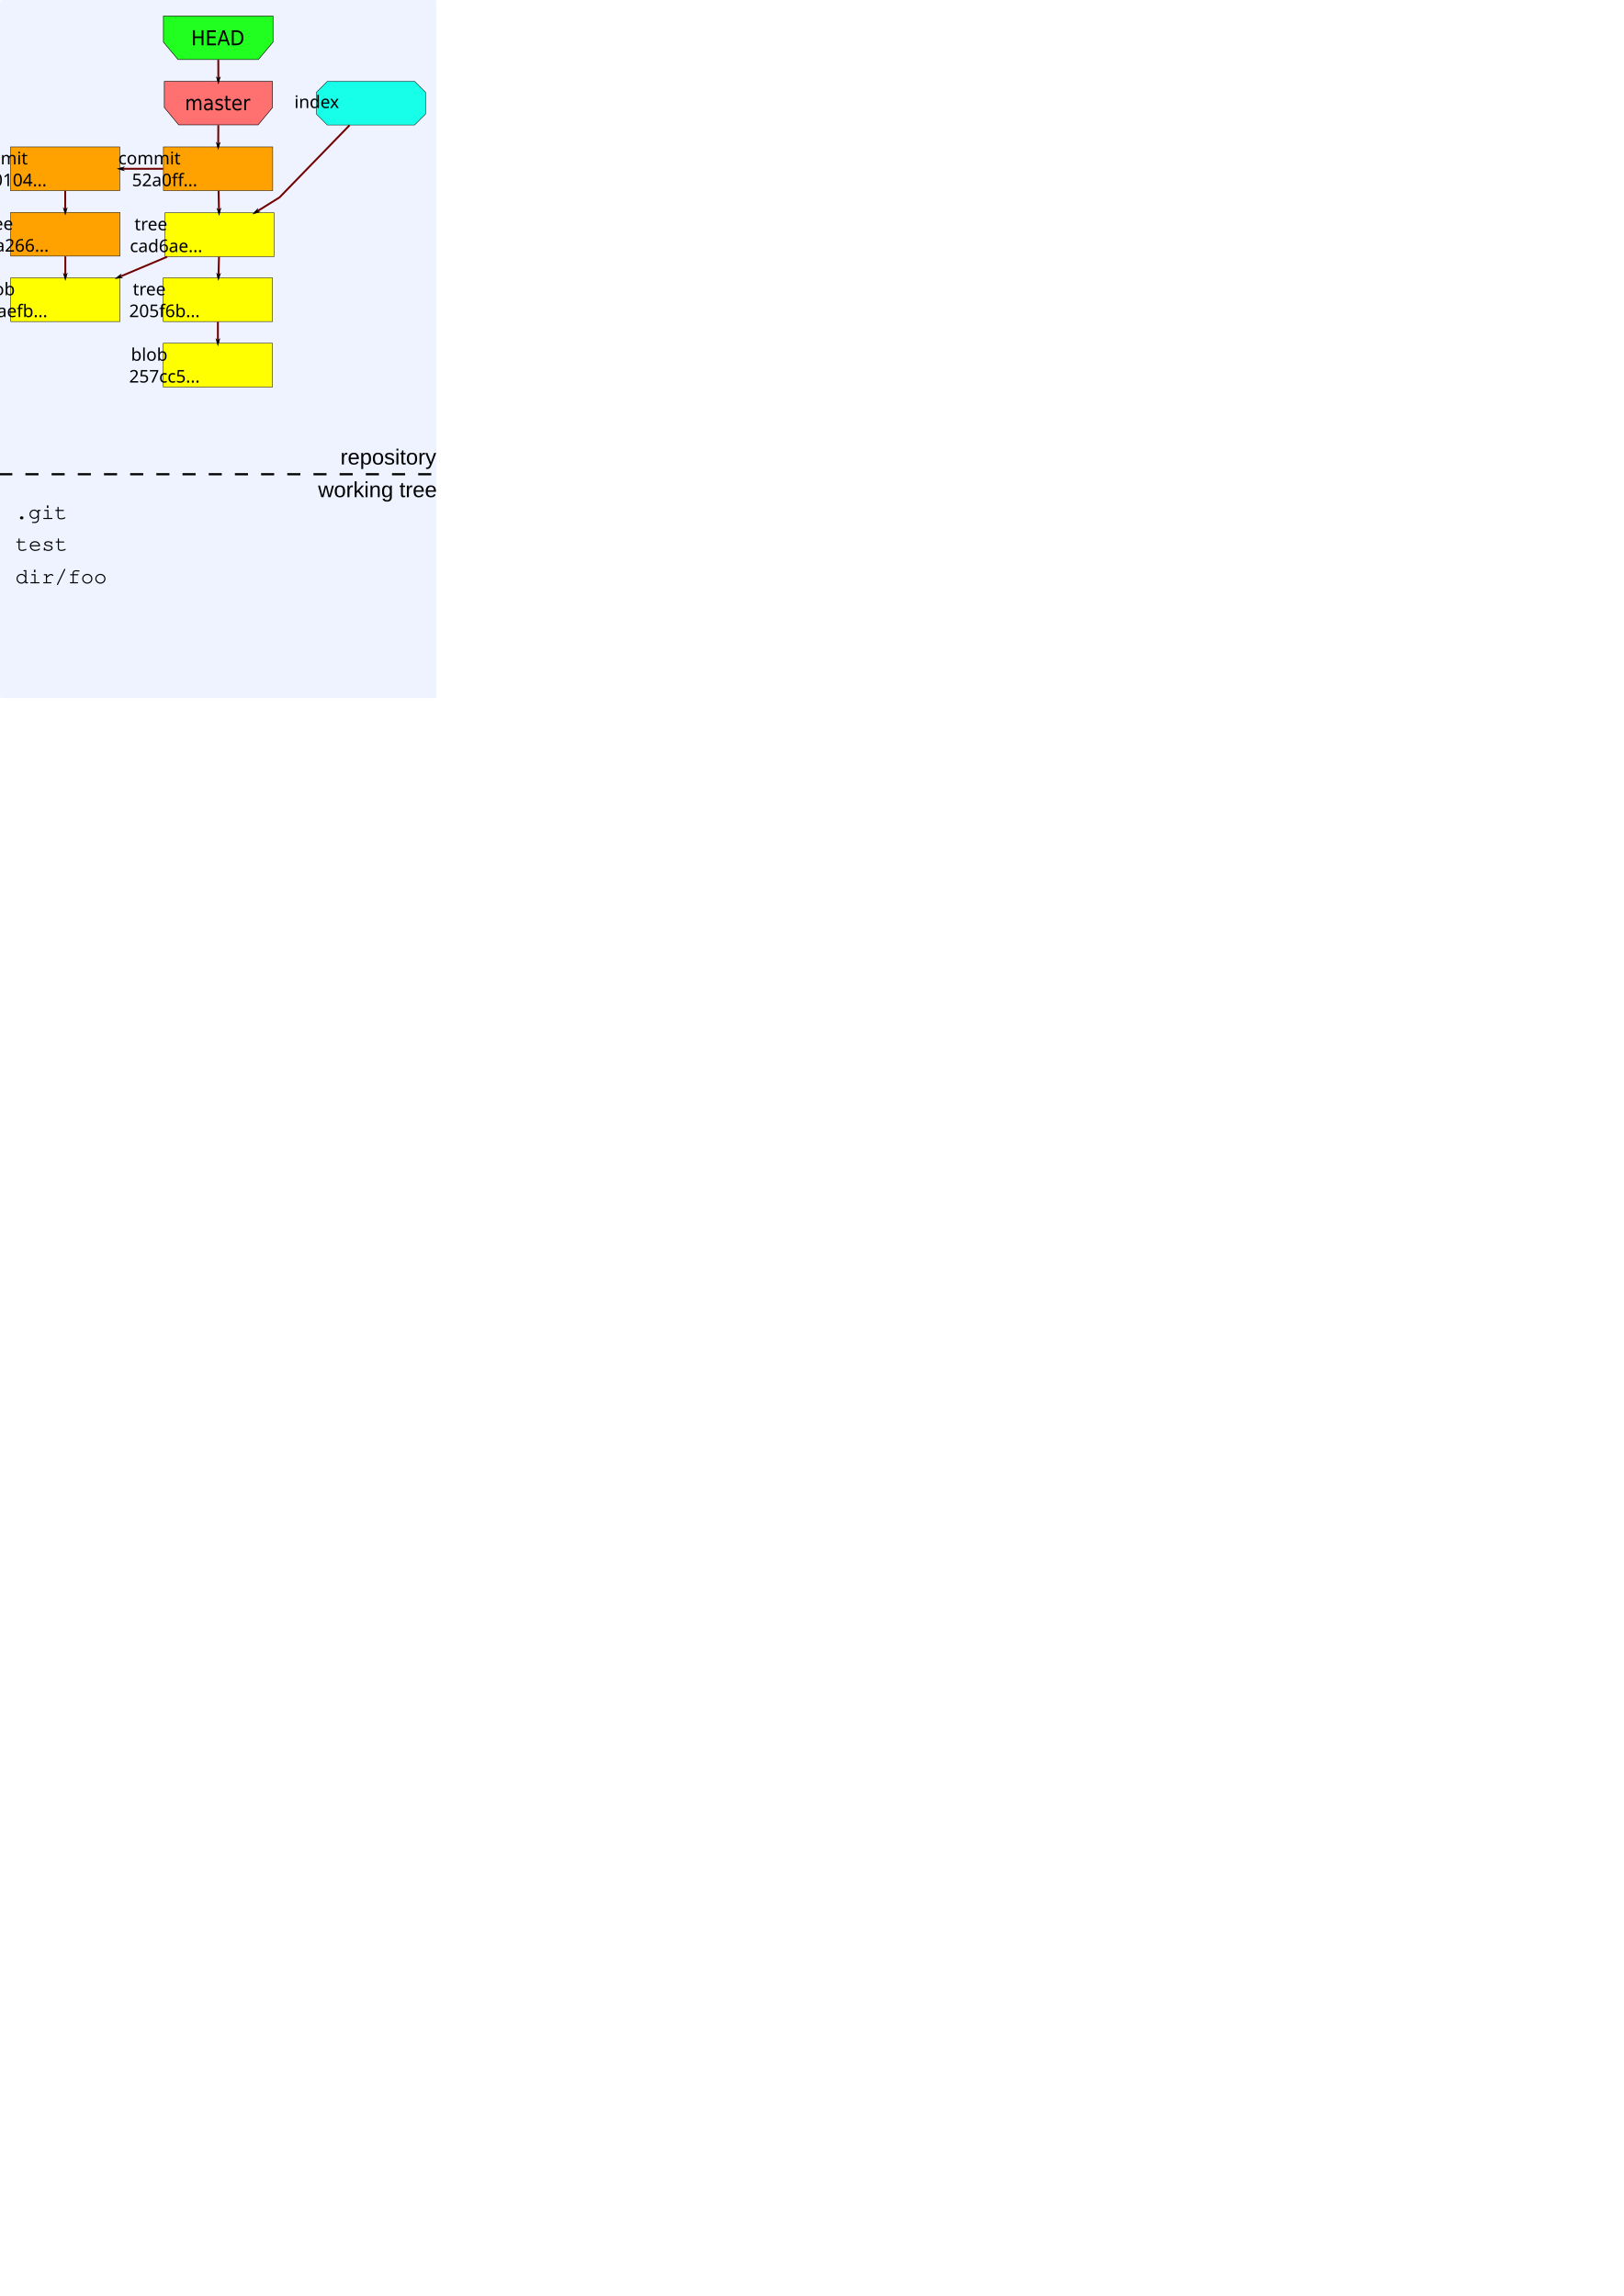
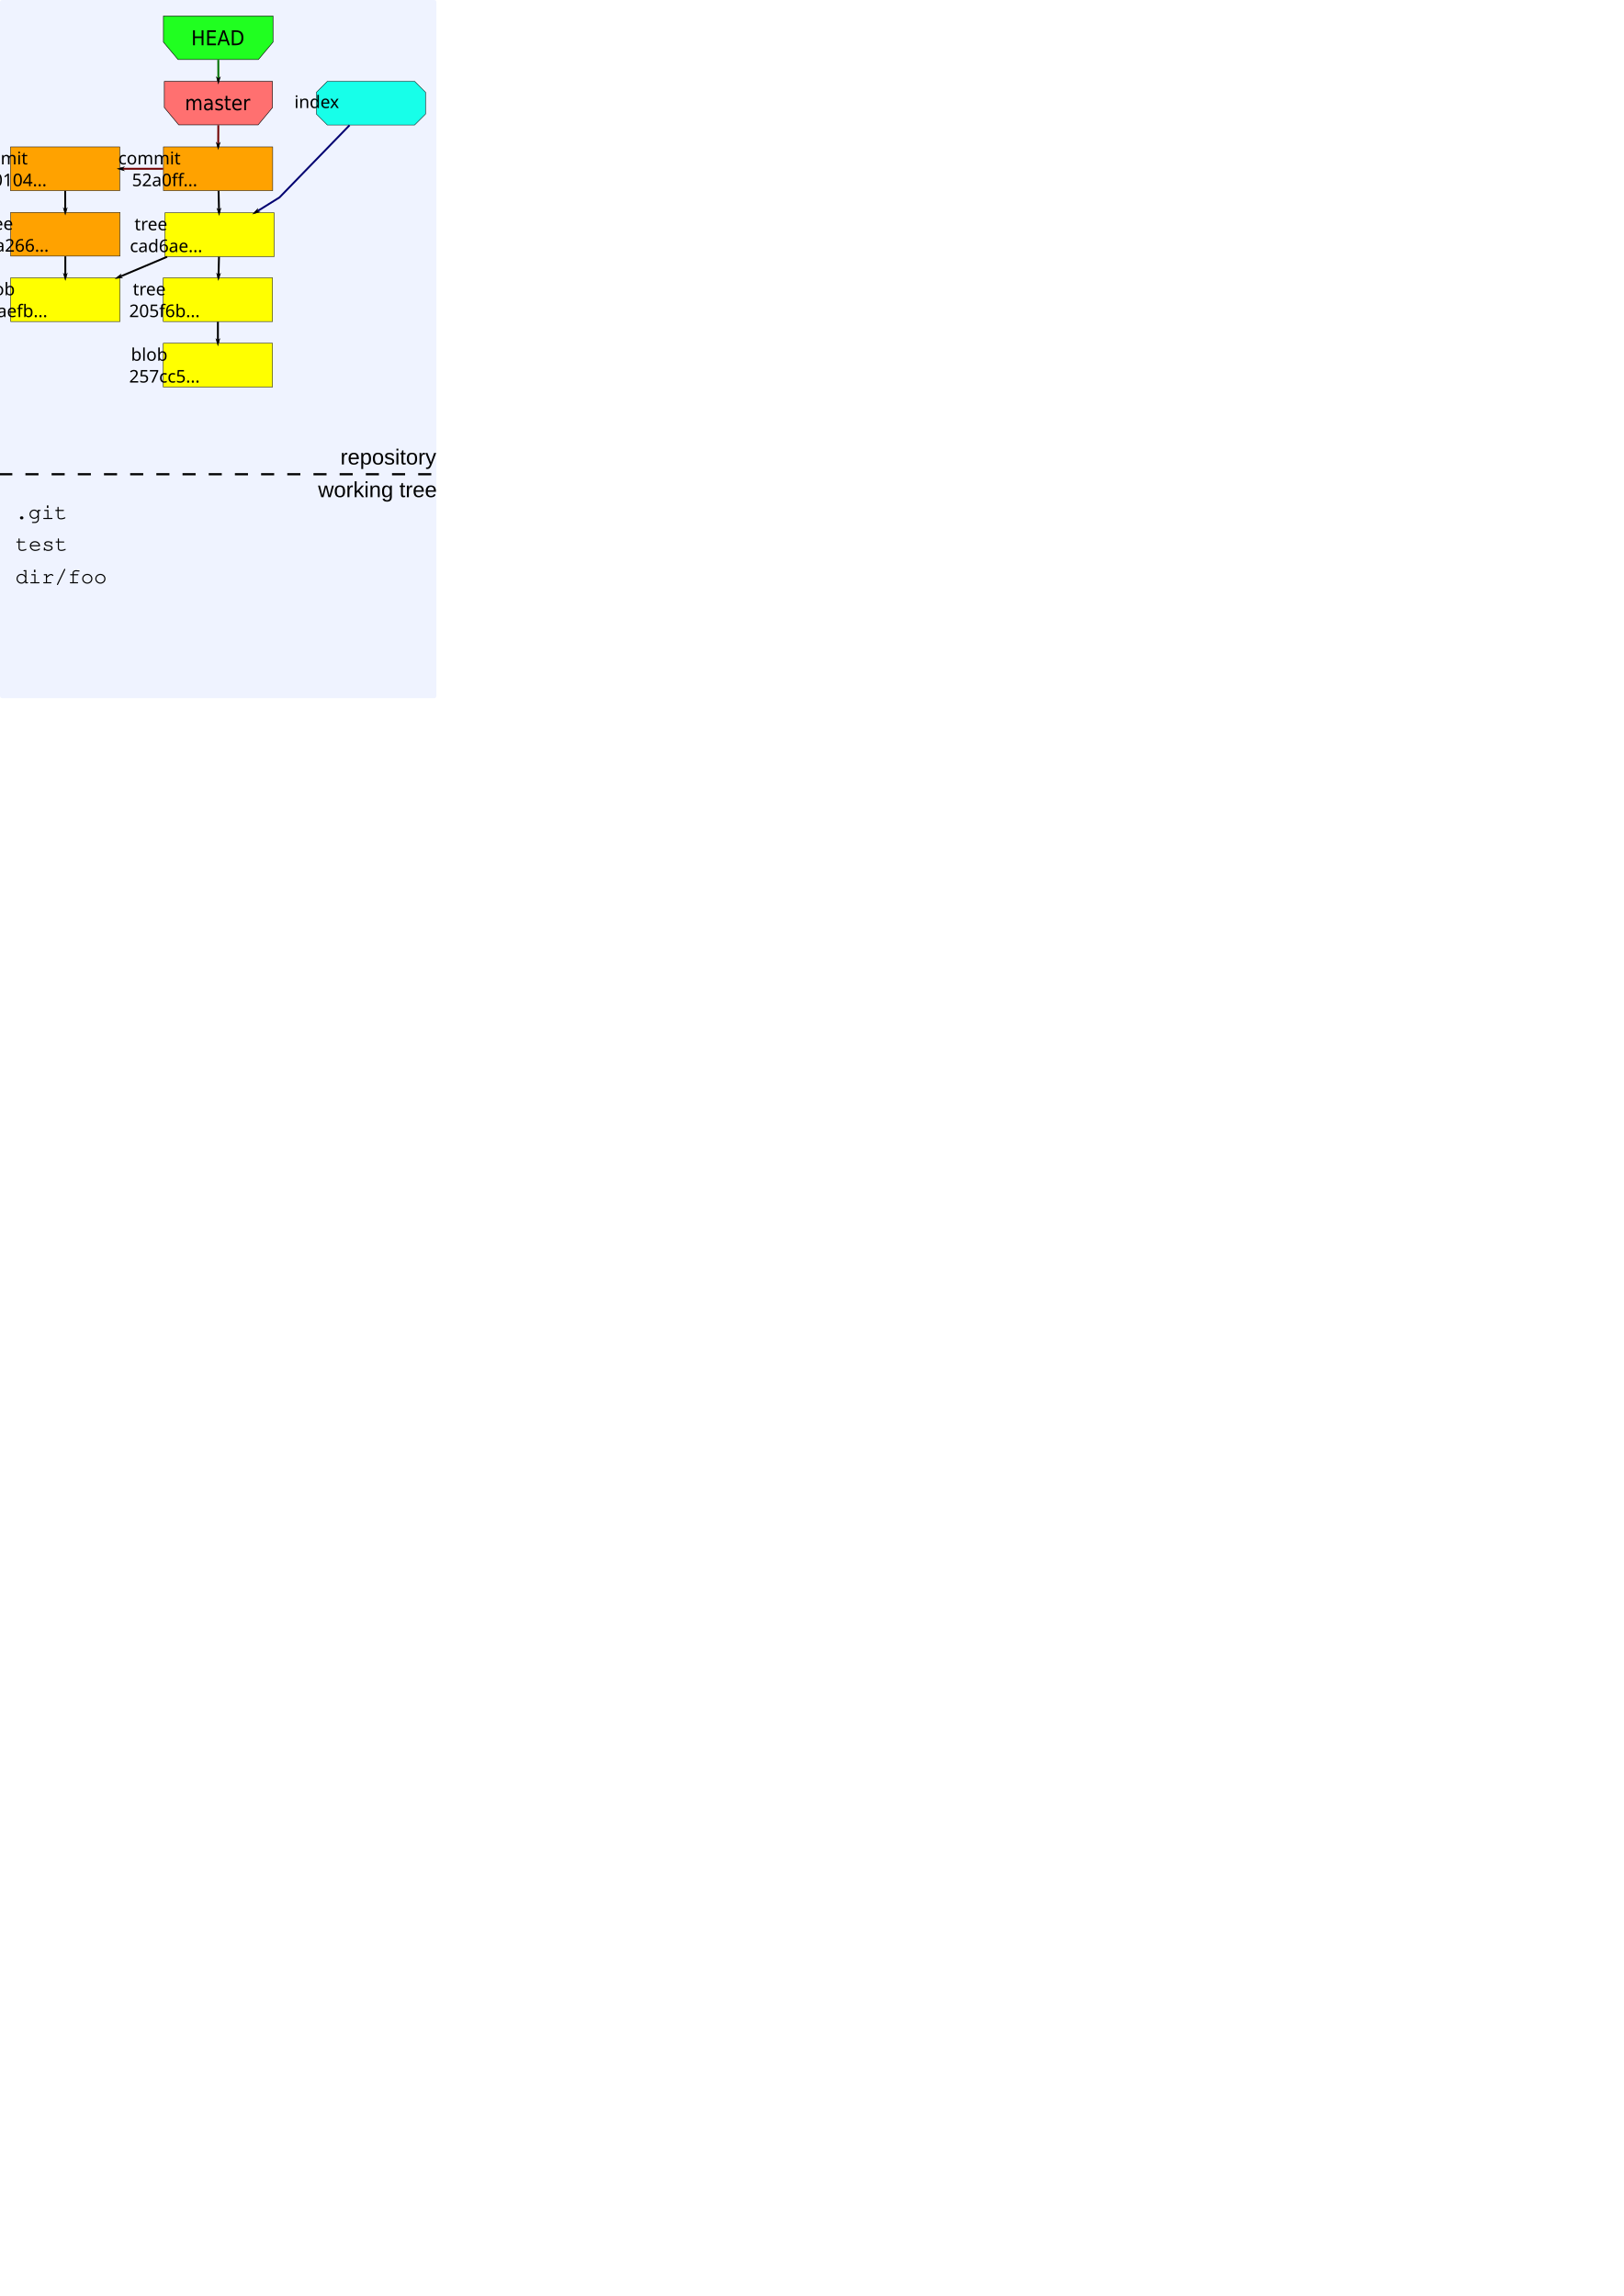
<svg xmlns="http://www.w3.org/2000/svg" width="744.094" height="1052.362" id="svg1317">
  <defs id="defs1319">
    <marker orient="auto" refY="0.0" refX="0.0" id="Arrow1Sstart" style="overflow:visible">
      <path id="path4028" d="M 0.0,0.0 L 5.0,-5.0 L -12.5,0.0 L 5.0,5.0 L 0.0,0.0 z " style="fill-rule:evenodd;stroke:#000000;stroke-width:1.0pt;marker-start:none" transform="scale(0.2) translate(6,0)" />
    </marker>
    <marker orient="auto" refY="0.0" refX="0.0" id="Arrow1Mstart" style="overflow:visible">
      <path id="path4034" d="M 0.0,0.0 L 5.0,-5.0 L -12.5,0.0 L 5.0,5.0 L 0.0,0.0 z " style="fill-rule:evenodd;stroke:#000000;stroke-width:1.0pt;marker-start:none" transform="scale(0.4) translate(10,0)" />
    </marker>
    <marker orient="auto" refY="0.0" refX="0.0" id="Arrow1Send" style="overflow:visible;">
      <path id="path4025" d="M 0.0,0.0 L 5.0,-5.0 L -12.5,0.0 L 5.0,5.0 L 0.0,0.0 z " style="fill-rule:evenodd;stroke:#000000;stroke-width:1.0pt;marker-start:none;" transform="scale(0.2) rotate(180) translate(6,0)" />
    </marker>
    <marker orient="auto" refY="0.0" refX="0.0" id="Arrow2Mend" style="overflow:visible;">
      <path id="path4013" style="font-size:12.0;fill-rule:evenodd;stroke-width:0.625;stroke-linejoin:round;" d="M 8.719,4.034 L -2.207,0.016 L 8.719,-4.002 C 6.973,-1.63 6.983,1.616 8.719,4.034 z " transform="scale(0.6) rotate(180) translate(0,0)" />
    </marker>
    <marker orient="auto" refY="0.0" refX="0.0" id="Arrow1Mend" style="overflow:visible;">
      <path id="path4031" d="M 0.0,0.0 L 5.0,-5.0 L -12.5,0.0 L 5.0,5.0 L 0.0,0.0 z " style="fill-rule:evenodd;stroke:#000000;stroke-width:1.0pt;marker-start:none;" transform="scale(0.4) rotate(180) translate(10,0)" />
    </marker>
    <marker orient="auto" refY="0.0" refX="0.0" id="Arrow2Mstart" style="overflow:visible">
      <path id="path4016" style="font-size:12.0;fill-rule:evenodd;stroke-width:0.625;stroke-linejoin:round" d="M 8.719,4.034 L -2.207,0.016 L 8.719,-4.002 C 6.973,-1.63 6.983,1.616 8.719,4.034 z " transform="scale(0.6) translate(0,0)" />
    </marker>
    <marker orient="auto" refY="0.0" refX="0.0" id="Arrow1Lstart" style="overflow:visible">
      <path id="path4040" d="M 0.0,0.0 L 5.0,-5.0 L -12.5,0.0 L 5.0,5.0 L 0.0,0.0 z " style="fill-rule:evenodd;stroke:#000000;stroke-width:1.0pt;marker-start:none" transform="scale(0.8) translate(12.5,0)" />
    </marker>
  </defs>
  <g id="layer1" style="opacity:1">
    <rect style="fill:#eff3ff;fill-opacity:1;stroke:none;stroke-width:1;stroke-linecap:butt;stroke-linejoin:bevel;stroke-miterlimit:4;stroke-dasharray:none;stroke-dashoffset:0;stroke-opacity:1" id="bg" width="200" height="320" x="0" y="0" rx="1" ry="1" />
    <rect style="fill:black;fill-opacity:0.75;stroke:black;stroke-width:0.5;stroke-linecap:butt;stroke-linejoin:miter;stroke-miterlimit:4;stroke-dasharray:none;stroke-dashoffset:0;stroke-opacity:1" id="rect2855" width="0" height="1" x="217" y="77.362" rx="19.921" ry="1" />
    <path style="fill:none;fill-opacity:0.75;fill-rule:evenodd;stroke:#000000;stroke-width:1;stroke-linecap:butt;stroke-linejoin:miter;stroke-opacity:1;stroke-miterlimit:4;stroke-dasharray:6,6;stroke-dashoffset:0" d="M -0.354,217.362 L 199.358,217.362" id="path3514" />
    <text xml:space="preserve" style="font-size:22px;font-style:normal;font-weight:normal;line-height:125%;fill:#000000;fill-opacity:1;stroke:none;stroke-width:1pt;stroke-linecap:butt;stroke-linejoin:miter;stroke-opacity:1;font-family:Bitstream Vera Sans" x="145.766" y="227.862" id="text4328">
      <tspan id="tspan4330" x="145.766" y="227.862" style="font-size:10px;font-style:normal;font-variant:normal;font-weight:normal;font-stretch:normal;text-align:start;line-height:125%;writing-mode:lr-tb;text-anchor:start;font-family:Arial;-inkscape-font-specification:Arial">working tree</tspan>
    </text>
    <text xml:space="preserve" style="font-size:22px;font-style:normal;font-weight:normal;line-height:125%;opacity:1;fill:#000000;fill-opacity:1;stroke:none;stroke-width:1pt;stroke-linecap:butt;stroke-linejoin:miter;stroke-opacity:1;font-family:Bitstream Vera Sans" x="156.001" y="212.889" id="text4332">
      <tspan id="tspan4334" x="156.001" y="212.889" style="font-size:10px;font-style:normal;font-variant:normal;font-weight:normal;font-stretch:normal;text-align:start;line-height:125%;writing-mode:lr-tb;text-anchor:start;font-family:Arial;-inkscape-font-specification:Arial">repository</tspan>
    </text>
    <text xml:space="preserve" style="font-size:10px;font-style:normal;font-variant:normal;font-weight:normal;font-stretch:normal;text-align:start;line-height:125%;writing-mode:lr-tb;text-anchor:start;opacity:1;fill:#000000;fill-opacity:1;stroke:none;stroke-width:1pt;stroke-linecap:butt;stroke-linejoin:miter;stroke-opacity:1;font-family:Sans;-inkscape-font-specification:Sans" x="6.939" y="237.889" id="text4336">
      <tspan x="6.939" y="237.889" style="font-size:10px;font-style:normal;font-variant:normal;font-weight:normal;font-stretch:normal;text-align:start;line-height:125%;writing-mode:lr-tb;text-anchor:start;font-family:Nimbus Mono L;-inkscape-font-specification:Nimbus Mono L" id="tspan4346">.git</tspan>
    </text>
    <g id="g4933" transform="translate(64.89674,-5.023993)">
      <path id="path4877" d="M 10.403,42.362 L 10.403,54.305 L 17.016,62.266 L 53.387,62.266 L 60,54.305 L 60,42.362 L 10.403,42.362 z" style="opacity:1;fill:#ff7070;fill-opacity:1;fill-rule:evenodd;stroke:#000000;stroke-width:0.253;stroke-linecap:butt;stroke-linejoin:miter;stroke-miterlimit:4;stroke-dasharray:none;stroke-opacity:1" />
      <text id="text4879" y="52.863" x="20.831" style="font-size:6.695px;font-style:normal;font-weight:normal;line-height:125%;opacity:1;fill:#000000;fill-opacity:1;stroke:none;stroke-width:1pt;stroke-linecap:butt;stroke-linejoin:miter;stroke-opacity:1;font-family:Bitstream Vera Sans" xml:space="preserve" transform="scale(0.9517883,1.050654)">
        <tspan style="font-size:8.927px;font-style:normal;font-variant:normal;font-weight:normal;font-stretch:normal;text-align:start;line-height:125%;writing-mode:lr-tb;text-anchor:start;font-family:Bitstream Vera Sans" y="52.863" x="20.831" id="tspan4881">master</tspan>
      </text>
    </g>
    <g id="g4941" transform="translate(64.89669,-2.3989149e-2)">
      <path id="path4905" d="M 10,7.362 L 10,19.328 L 16.696,27.305 L 53.522,27.305 L 60.218,19.328 L 60.218,7.362 L 10,7.362 z" style="opacity:1;fill:#20ff20;fill-opacity:1;fill-rule:evenodd;stroke:#000000;stroke-width:0.253;stroke-linecap:butt;stroke-linejoin:miter;stroke-miterlimit:4;stroke-dasharray:none;stroke-opacity:1" />
      <text id="text4907" y="19.862" x="23.758" style="font-size:6.743px;font-style:normal;font-weight:normal;line-height:125%;opacity:1;fill:#000000;fill-opacity:1;stroke:none;stroke-width:1pt;stroke-linecap:butt;stroke-linejoin:miter;stroke-opacity:1;font-family:Bitstream Vera Sans" xml:space="preserve" transform="scale(0.9568013,1.045149)">
        <tspan style="font-size:8.991px;font-style:normal;font-variant:normal;font-weight:normal;font-stretch:normal;text-align:start;line-height:125%;writing-mode:lr-tb;text-anchor:start;font-family:Bitstream Vera Sans" y="19.862" x="23.758" id="tspan4909">HEAD</tspan>
      </text>
    </g>
    <g id="g4924" transform="translate(-5.162313,-10.04457)">
      <path id="path4885" d="M 60.059,77.383 L 60.059,97.431 L 9.977,97.431 L 9.977,77.383 L 60.059,77.383 z" style="opacity:1;fill:#ffa200;fill-opacity:1;fill-rule:evenodd;stroke:#000000;stroke-width:0.207;stroke-linecap:butt;stroke-linejoin:miter;stroke-miterlimit:4;stroke-dasharray:none;stroke-opacity:1" />
      <text id="text4916" y="85.389" x="35.022" style="font-size:22px;font-style:normal;font-weight:normal;line-height:125%;fill:#000000;fill-opacity:1;stroke:none;stroke-width:1pt;stroke-linecap:butt;stroke-linejoin:miter;stroke-opacity:1;font-family:Bitstream Vera Sans" xml:space="preserve">
        <tspan style="font-size:8px;font-style:normal;font-variant:normal;font-weight:normal;font-stretch:normal;text-align:center;line-height:125%;writing-mode:lr-tb;text-anchor:middle;font-family:Sans;-inkscape-font-specification:Sans" y="85.389" x="35.022" id="tspan4918">commit</tspan>
        <tspan id="tspan4920" style="font-size:8px;font-style:normal;font-variant:normal;font-weight:normal;font-stretch:normal;text-align:center;line-height:125%;writing-mode:lr-tb;text-anchor:middle;font-family:Sans;-inkscape-font-specification:Sans" y="95.389" x="35.022">6f0104...</tspan>
      </text>
    </g>
    <g id="g5326" transform="translate(135,-5.071872)">
      <path id="path4948" d="M 55,42.362 L 60,47.362 L 60,57.362 L 55,62.362 L 15,62.362 L 10,57.362 L 10,47.362 L 15,42.362 L 55,42.362 z" style="opacity:1;fill:#17ffe9;fill-opacity:1;fill-rule:evenodd;stroke:#000000;stroke-width:0.207;stroke-linecap:butt;stroke-linejoin:miter;stroke-miterlimit:4;stroke-dasharray:none;stroke-opacity:1" />
      <text id="text4950" y="54.611" x="34.609" style="font-size:22px;font-style:normal;font-weight:normal;line-height:125%;opacity:1;fill:#000000;fill-opacity:1;stroke:none;stroke-width:1pt;stroke-linecap:butt;stroke-linejoin:miter;stroke-opacity:1;font-family:Bitstream Vera Sans" xml:space="preserve">
        <tspan id="tspan4954" style="font-size:8px;font-style:normal;font-variant:normal;font-weight:normal;font-stretch:normal;text-align:center;line-height:125%;writing-mode:lr-tb;text-anchor:middle;font-family:Sans;-inkscape-font-specification:Sans" y="54.611" x="34.609">index</tspan>
      </text>
    </g>
    <text xml:space="preserve" style="font-size:10px;font-style:normal;font-variant:normal;font-weight:normal;font-stretch:normal;text-align:start;line-height:125%;writing-mode:lr-tb;text-anchor:start;opacity:1;fill:#000000;fill-opacity:1;stroke:none;stroke-width:1pt;stroke-linecap:butt;stroke-linejoin:miter;stroke-opacity:1;font-family:Sans;-inkscape-font-specification:Sans" x="7.091" y="252.362" id="text2422">
      <tspan x="7.091" y="252.362" style="font-size:10px;font-style:normal;font-variant:normal;font-weight:normal;font-stretch:normal;text-align:start;line-height:125%;writing-mode:lr-tb;text-anchor:start;font-family:Nimbus Mono L;-inkscape-font-specification:Nimbus Mono L" id="tspan2424">test</tspan>
    </text>
    <g style="opacity:1" id="g2426" transform="translate(-5.080525,19.95543)">
      <path id="path2428" d="M 60.059,77.383 L 60.059,97.431 L 9.977,97.431 L 9.977,77.383 L 60.059,77.383 z" style="opacity:1;fill:#ffa200;fill-opacity:1;fill-rule:evenodd;stroke:#000000;stroke-width:0.207;stroke-linecap:butt;stroke-linejoin:miter;stroke-miterlimit:4;stroke-dasharray:none;stroke-opacity:1" />
      <text id="text2430" y="85.389" x="35.022" style="font-size:22px;font-style:normal;font-weight:normal;line-height:125%;fill:#000000;fill-opacity:1;stroke:none;stroke-width:1pt;stroke-linecap:butt;stroke-linejoin:miter;stroke-opacity:1;font-family:Bitstream Vera Sans" xml:space="preserve">
        <tspan style="font-size:8px;font-style:normal;font-variant:normal;font-weight:normal;font-stretch:normal;text-align:center;line-height:125%;writing-mode:lr-tb;text-anchor:middle;font-family:Sans;-inkscape-font-specification:Sans" y="85.389" x="35.022" id="tspan2432">tree</tspan>
        <tspan id="tspan2434" style="font-size:8px;font-style:normal;font-variant:normal;font-weight:normal;font-stretch:normal;text-align:center;line-height:125%;writing-mode:lr-tb;text-anchor:middle;font-family:Sans;-inkscape-font-specification:Sans" y="95.389" x="35.022">52a266...</tspan>
      </text>
    </g>
    <g style="opacity:1" id="g2436" transform="translate(-5.080525,49.95542)">
      <path id="path2438" d="M 60.059,77.383 L 60.059,97.431 L 9.977,97.431 L 9.977,77.383 L 60.059,77.383 z" style="opacity:1;fill:#ffff00;fill-opacity:1;fill-rule:evenodd;stroke:#000000;stroke-width:0.207;stroke-linecap:butt;stroke-linejoin:miter;stroke-miterlimit:4;stroke-dasharray:none;stroke-opacity:1" />
      <text id="text2440" y="85.389" x="35.022" style="font-size:22px;font-style:normal;font-weight:normal;line-height:125%;fill:#000000;fill-opacity:1;stroke:none;stroke-width:1pt;stroke-linecap:butt;stroke-linejoin:miter;stroke-opacity:1;font-family:Bitstream Vera Sans" xml:space="preserve">
        <tspan style="font-size:8px;font-style:normal;font-variant:normal;font-weight:normal;font-stretch:normal;text-align:center;line-height:125%;writing-mode:lr-tb;text-anchor:middle;font-family:Sans;-inkscape-font-specification:Sans" y="85.389" x="35.022" id="tspan2442">blob</tspan>
        <tspan id="tspan2444" style="font-size:8px;font-style:normal;font-variant:normal;font-weight:normal;font-stretch:normal;text-align:center;line-height:125%;writing-mode:lr-tb;text-anchor:middle;font-family:Sans;-inkscape-font-specification:Sans" y="95.389" x="35.022">9daefb...</tspan>
      </text>
    </g>
-     <path style="opacity:1;fill:none;fill-opacity:0.75;fill-rule:evenodd;stroke:#710000;stroke-width:0.864;stroke-linecap:butt;stroke-linejoin:miter;marker-start:url(#Arrow1Sstart);marker-end:none;stroke-miterlimit:4;stroke-dasharray:none;stroke-opacity:1;display:inline" d="M 29.91,97.235 L 29.883,87.489" id="path2446" />
-     <path style="opacity:1;fill:none;fill-opacity:0.75;fill-rule:evenodd;stroke:#710000;stroke-width:0.864;stroke-linecap:butt;stroke-linejoin:miter;marker-start:url(#Arrow1Sstart);marker-end:none;stroke-miterlimit:4;stroke-dasharray:none;stroke-opacity:1;display:inline" d="M 29.938,127.235 L 29.938,117.489" id="path2448" />
+     <path style="opacity:1;fill:none;fill-opacity:0.75;fill-rule:evenodd;stroke:#000000;stroke-width:0.864;stroke-linecap:butt;stroke-linejoin:miter;marker-start:url(#Arrow1Sstart);marker-end:none;stroke-miterlimit:4;stroke-dasharray:none;stroke-opacity:1;display:inline" d="M 29.91,97.235 L 29.883,87.489" id="path2446" />
+     <path style="opacity:1;fill:none;fill-opacity:0.75;fill-rule:evenodd;stroke:#000000;stroke-width:0.864;stroke-linecap:butt;stroke-linejoin:miter;marker-start:url(#Arrow1Sstart);marker-end:none;stroke-miterlimit:4;stroke-dasharray:none;stroke-opacity:1;display:inline" d="M 29.938,127.235 L 29.938,117.489" id="path2448" />
    <g style="opacity:1" id="g2441" transform="translate(65.59462,20.16196)">
      <path id="path2443" d="M 60.059,77.383 L 60.059,97.431 L 9.977,97.431 L 9.977,77.383 L 60.059,77.383 z" style="opacity:1;fill:#ffff00;fill-opacity:1;fill-rule:evenodd;stroke:#000000;stroke-width:0.207;stroke-linecap:butt;stroke-linejoin:miter;stroke-miterlimit:4;stroke-dasharray:none;stroke-opacity:1" />
      <text id="text2445" y="85.389" x="35.022" style="font-size:22px;font-style:normal;font-weight:normal;line-height:125%;fill:#000000;fill-opacity:1;stroke:none;stroke-width:1pt;stroke-linecap:butt;stroke-linejoin:miter;stroke-opacity:1;font-family:Bitstream Vera Sans" xml:space="preserve">
        <tspan style="font-size:8px;font-style:normal;font-variant:normal;font-weight:normal;font-stretch:normal;text-align:center;line-height:125%;writing-mode:lr-tb;text-anchor:middle;font-family:Sans;-inkscape-font-specification:Sans" y="85.389" x="35.022" id="tspan2447">tree</tspan>
        <tspan id="tspan2449" style="font-size:8px;font-style:normal;font-variant:normal;font-weight:normal;font-stretch:normal;text-align:center;line-height:125%;writing-mode:lr-tb;text-anchor:middle;font-family:Sans;-inkscape-font-specification:Sans" y="95.389" x="35.022">cad6ae...</tspan>
      </text>
    </g>
    <g style="opacity:1" id="g2451" transform="translate(64.83769,79.95543)">
      <path id="path2453" d="M 60.059,77.383 L 60.059,97.431 L 9.977,97.431 L 9.977,77.383 L 60.059,77.383 z" style="opacity:1;fill:#ffff00;fill-opacity:1;fill-rule:evenodd;stroke:#000000;stroke-width:0.207;stroke-linecap:butt;stroke-linejoin:miter;stroke-miterlimit:4;stroke-dasharray:none;stroke-opacity:1" />
      <text id="text2455" y="85.389" x="35.022" style="font-size:22px;font-style:normal;font-weight:normal;line-height:125%;fill:#000000;fill-opacity:1;stroke:none;stroke-width:1pt;stroke-linecap:butt;stroke-linejoin:miter;stroke-opacity:1;font-family:Bitstream Vera Sans" xml:space="preserve">
        <tspan style="font-size:8px;font-style:normal;font-variant:normal;font-weight:normal;font-stretch:normal;text-align:center;line-height:125%;writing-mode:lr-tb;text-anchor:middle;font-family:Sans;-inkscape-font-specification:Sans" y="85.389" x="35.022" id="tspan2457">blob</tspan>
        <tspan id="tspan2459" style="font-size:8px;font-style:normal;font-variant:normal;font-weight:normal;font-stretch:normal;text-align:center;line-height:125%;writing-mode:lr-tb;text-anchor:middle;font-family:Sans;-inkscape-font-specification:Sans" y="95.389" x="35.022">257cc5...</tspan>
      </text>
    </g>
-     <path style="opacity:1;fill:none;fill-opacity:0.75;fill-rule:evenodd;stroke:#710000;stroke-width:0.864;stroke-linecap:butt;stroke-linejoin:miter;marker-start:url(#Arrow1Sstart);marker-end:none;stroke-miterlimit:4;stroke-dasharray:none;stroke-opacity:1;display:inline" d="M 116.901,97.441 L 128.082,90.489 L 160.196,57.394" id="path2450" />
+     <path style="opacity:1;fill:none;fill-opacity:0.75;fill-rule:evenodd;stroke:#000071;stroke-width:0.864;stroke-linecap:butt;stroke-linejoin:miter;marker-start:url(#Arrow1Sstart);marker-end:none;stroke-miterlimit:4;stroke-dasharray:none;stroke-opacity:1;display:inline" d="M 116.901,97.441 L 128.082,90.489 L 160.196,57.394" id="path2450" />
    <g style="opacity:1" id="g2463" transform="translate(64.83769,49.95542)">
      <path id="path2465" d="M 60.059,77.383 L 60.059,97.431 L 9.977,97.431 L 9.977,77.383 L 60.059,77.383 z" style="opacity:1;fill:#ffff00;fill-opacity:1;fill-rule:evenodd;stroke:#000000;stroke-width:0.207;stroke-linecap:butt;stroke-linejoin:miter;stroke-miterlimit:4;stroke-dasharray:none;stroke-opacity:1" />
      <text id="text2467" y="85.389" x="35.022" style="font-size:22px;font-style:normal;font-weight:normal;line-height:125%;fill:#000000;fill-opacity:1;stroke:none;stroke-width:1pt;stroke-linecap:butt;stroke-linejoin:miter;stroke-opacity:1;font-family:Bitstream Vera Sans" xml:space="preserve">
        <tspan style="font-size:8px;font-style:normal;font-variant:normal;font-weight:normal;font-stretch:normal;text-align:center;line-height:125%;writing-mode:lr-tb;text-anchor:middle;font-family:Sans;-inkscape-font-specification:Sans" y="85.389" x="35.022" id="tspan2469">tree</tspan>
        <tspan id="tspan2471" style="font-size:8px;font-style:normal;font-variant:normal;font-weight:normal;font-stretch:normal;text-align:center;line-height:125%;writing-mode:lr-tb;text-anchor:middle;font-family:Sans;-inkscape-font-specification:Sans" y="95.389" x="35.022">205f6b...</tspan>
      </text>
    </g>
-     <path style="opacity:1;fill:none;fill-opacity:0.75;fill-rule:evenodd;stroke:#710000;stroke-width:0.864;stroke-linecap:butt;stroke-linejoin:miter;marker-start:url(#Arrow1Sstart);marker-end:none;stroke-miterlimit:4;stroke-dasharray:none;stroke-opacity:1;display:inline" d="M 53.961,127.235 L 76.589,117.696" id="path2473" />
-     <path style="opacity:1;fill:none;fill-opacity:0.75;fill-rule:evenodd;stroke:#710000;stroke-width:0.864;stroke-linecap:butt;stroke-linejoin:miter;marker-start:url(#Arrow1Sstart);marker-end:none;stroke-miterlimit:4;stroke-dasharray:none;stroke-opacity:1;display:inline" d="M 99.856,157.235 L 99.856,147.489" id="path2475" />
-     <path style="opacity:1;fill:none;fill-opacity:0.75;fill-rule:evenodd;stroke:#710000;stroke-width:0.864;stroke-linecap:butt;stroke-linejoin:miter;marker-start:url(#Arrow1Sstart);marker-end:none;stroke-miterlimit:4;stroke-dasharray:none;stroke-opacity:1;display:inline" d="M 100.113,127.235 L 100.355,117.696" id="path2461" />
+     <path style="opacity:1;fill:none;fill-opacity:0.75;fill-rule:evenodd;stroke:#000000;stroke-width:0.864;stroke-linecap:butt;stroke-linejoin:miter;marker-start:url(#Arrow1Sstart);marker-end:none;stroke-miterlimit:4;stroke-dasharray:none;stroke-opacity:1;display:inline" d="M 53.961,127.235 L 76.589,117.696" id="path2473" />
+     <path style="opacity:1;fill:none;fill-opacity:0.75;fill-rule:evenodd;stroke:#000000;stroke-width:0.864;stroke-linecap:butt;stroke-linejoin:miter;marker-start:url(#Arrow1Sstart);marker-end:none;stroke-miterlimit:4;stroke-dasharray:none;stroke-opacity:1;display:inline" d="M 99.856,157.235 L 99.856,147.489" id="path2475" />
+     <path style="opacity:1;fill:none;fill-opacity:0.75;fill-rule:evenodd;stroke:#000000;stroke-width:0.864;stroke-linecap:butt;stroke-linejoin:miter;marker-start:url(#Arrow1Sstart);marker-end:none;stroke-miterlimit:4;stroke-dasharray:none;stroke-opacity:1;display:inline" d="M 100.113,127.235 L 100.355,117.696" id="path2461" />
    <g style="opacity:1" id="g2477" transform="translate(64.91948,-10.04457)">
      <path id="path2479" d="M 60.059,77.383 L 60.059,97.431 L 9.977,97.431 L 9.977,77.383 L 60.059,77.383 z" style="opacity:1;fill:#ffa200;fill-opacity:1;fill-rule:evenodd;stroke:#000000;stroke-width:0.207;stroke-linecap:butt;stroke-linejoin:miter;stroke-miterlimit:4;stroke-dasharray:none;stroke-opacity:1" />
      <text id="text2481" y="85.389" x="35.022" style="font-size:22px;font-style:normal;font-weight:normal;line-height:125%;fill:#000000;fill-opacity:1;stroke:none;stroke-width:1pt;stroke-linecap:butt;stroke-linejoin:miter;stroke-opacity:1;font-family:Bitstream Vera Sans" xml:space="preserve">
        <tspan style="font-size:8px;font-style:normal;font-variant:normal;font-weight:normal;font-stretch:normal;text-align:center;line-height:125%;writing-mode:lr-tb;text-anchor:middle;font-family:Sans;-inkscape-font-specification:Sans" y="85.389" x="35.022" id="tspan2483">commit</tspan>
        <tspan id="tspan2485" style="font-size:8px;font-style:normal;font-variant:normal;font-weight:normal;font-stretch:normal;text-align:center;line-height:125%;writing-mode:lr-tb;text-anchor:middle;font-family:Sans;-inkscape-font-specification:Sans" y="95.389" x="35.022">52a0ff...</tspan>
      </text>
    </g>
-     <path style="opacity:1;fill:none;fill-opacity:0.75;fill-rule:evenodd;stroke:#710000;stroke-width:0.864;stroke-linecap:butt;stroke-linejoin:miter;marker-start:url(#Arrow1Sstart);marker-end:none;stroke-miterlimit:4;stroke-dasharray:none;stroke-opacity:1;display:inline" d="M 100.386,97.441 L 100.164,87.489" id="path2487" />
+     <path style="opacity:1;fill:none;fill-opacity:0.75;fill-rule:evenodd;stroke:#000000;stroke-width:0.864;stroke-linecap:butt;stroke-linejoin:miter;marker-start:url(#Arrow1Sstart);marker-end:none;stroke-miterlimit:4;stroke-dasharray:none;stroke-opacity:1;display:inline" d="M 100.386,97.441 L 100.164,87.489" id="path2487" />
    <path style="opacity:1;fill:none;fill-opacity:0.75;fill-rule:evenodd;stroke:#710000;stroke-width:0.864;stroke-linecap:butt;stroke-linejoin:miter;marker-start:url(#Arrow1Sstart);marker-end:none;stroke-miterlimit:4;stroke-dasharray:none;stroke-opacity:1;display:inline" d="M 99.992,67.235 L 100.045,57.369" id="path4891" />
-     <path style="opacity:1;fill:none;fill-opacity:0.75;fill-rule:evenodd;stroke:#710000;stroke-width:0.864;stroke-linecap:butt;stroke-linejoin:miter;marker-start:url(#Arrow1Sstart);marker-end:none;stroke-miterlimit:4;stroke-dasharray:none;stroke-opacity:1;display:inline" d="M 100.067,37.212 L 100.037,27.408" id="path4911" />
+     <path style="opacity:1;fill:none;fill-opacity:0.75;fill-rule:evenodd;stroke:#007100;stroke-width:0.864;stroke-linecap:butt;stroke-linejoin:miter;marker-start:url(#Arrow1Sstart);marker-end:none;stroke-miterlimit:4;stroke-dasharray:none;stroke-opacity:1;display:inline" d="M 100.067,37.212 L 100.037,27.408" id="path4911" />
    <path style="opacity:1;fill:none;fill-opacity:0.75;fill-rule:evenodd;stroke:#710000;stroke-width:0.864;stroke-linecap:butt;stroke-linejoin:miter;marker-start:url(#Arrow1Sstart);marker-end:none;stroke-miterlimit:4;stroke-dasharray:none;stroke-opacity:1;display:inline" d="M 55,77.362 L 74.793,77.362" id="path2489" />
    <text xml:space="preserve" style="font-size:10px;font-style:normal;font-variant:normal;font-weight:normal;font-stretch:normal;text-align:start;line-height:125%;writing-mode:lr-tb;text-anchor:start;opacity:1;fill:#000000;fill-opacity:1;stroke:none;stroke-width:1pt;stroke-linecap:butt;stroke-linejoin:miter;stroke-opacity:1;font-family:Sans;-inkscape-font-specification:Sans" x="7" y="267.362" id="text3786">
      <tspan x="7" y="267.362" style="font-size:10px;font-style:normal;font-variant:normal;font-weight:normal;font-stretch:normal;text-align:start;line-height:125%;writing-mode:lr-tb;text-anchor:start;font-family:Nimbus Mono L;-inkscape-font-specification:Nimbus Mono L" id="tspan3788">dir/foo</tspan>
    </text>
  </g>
</svg>
